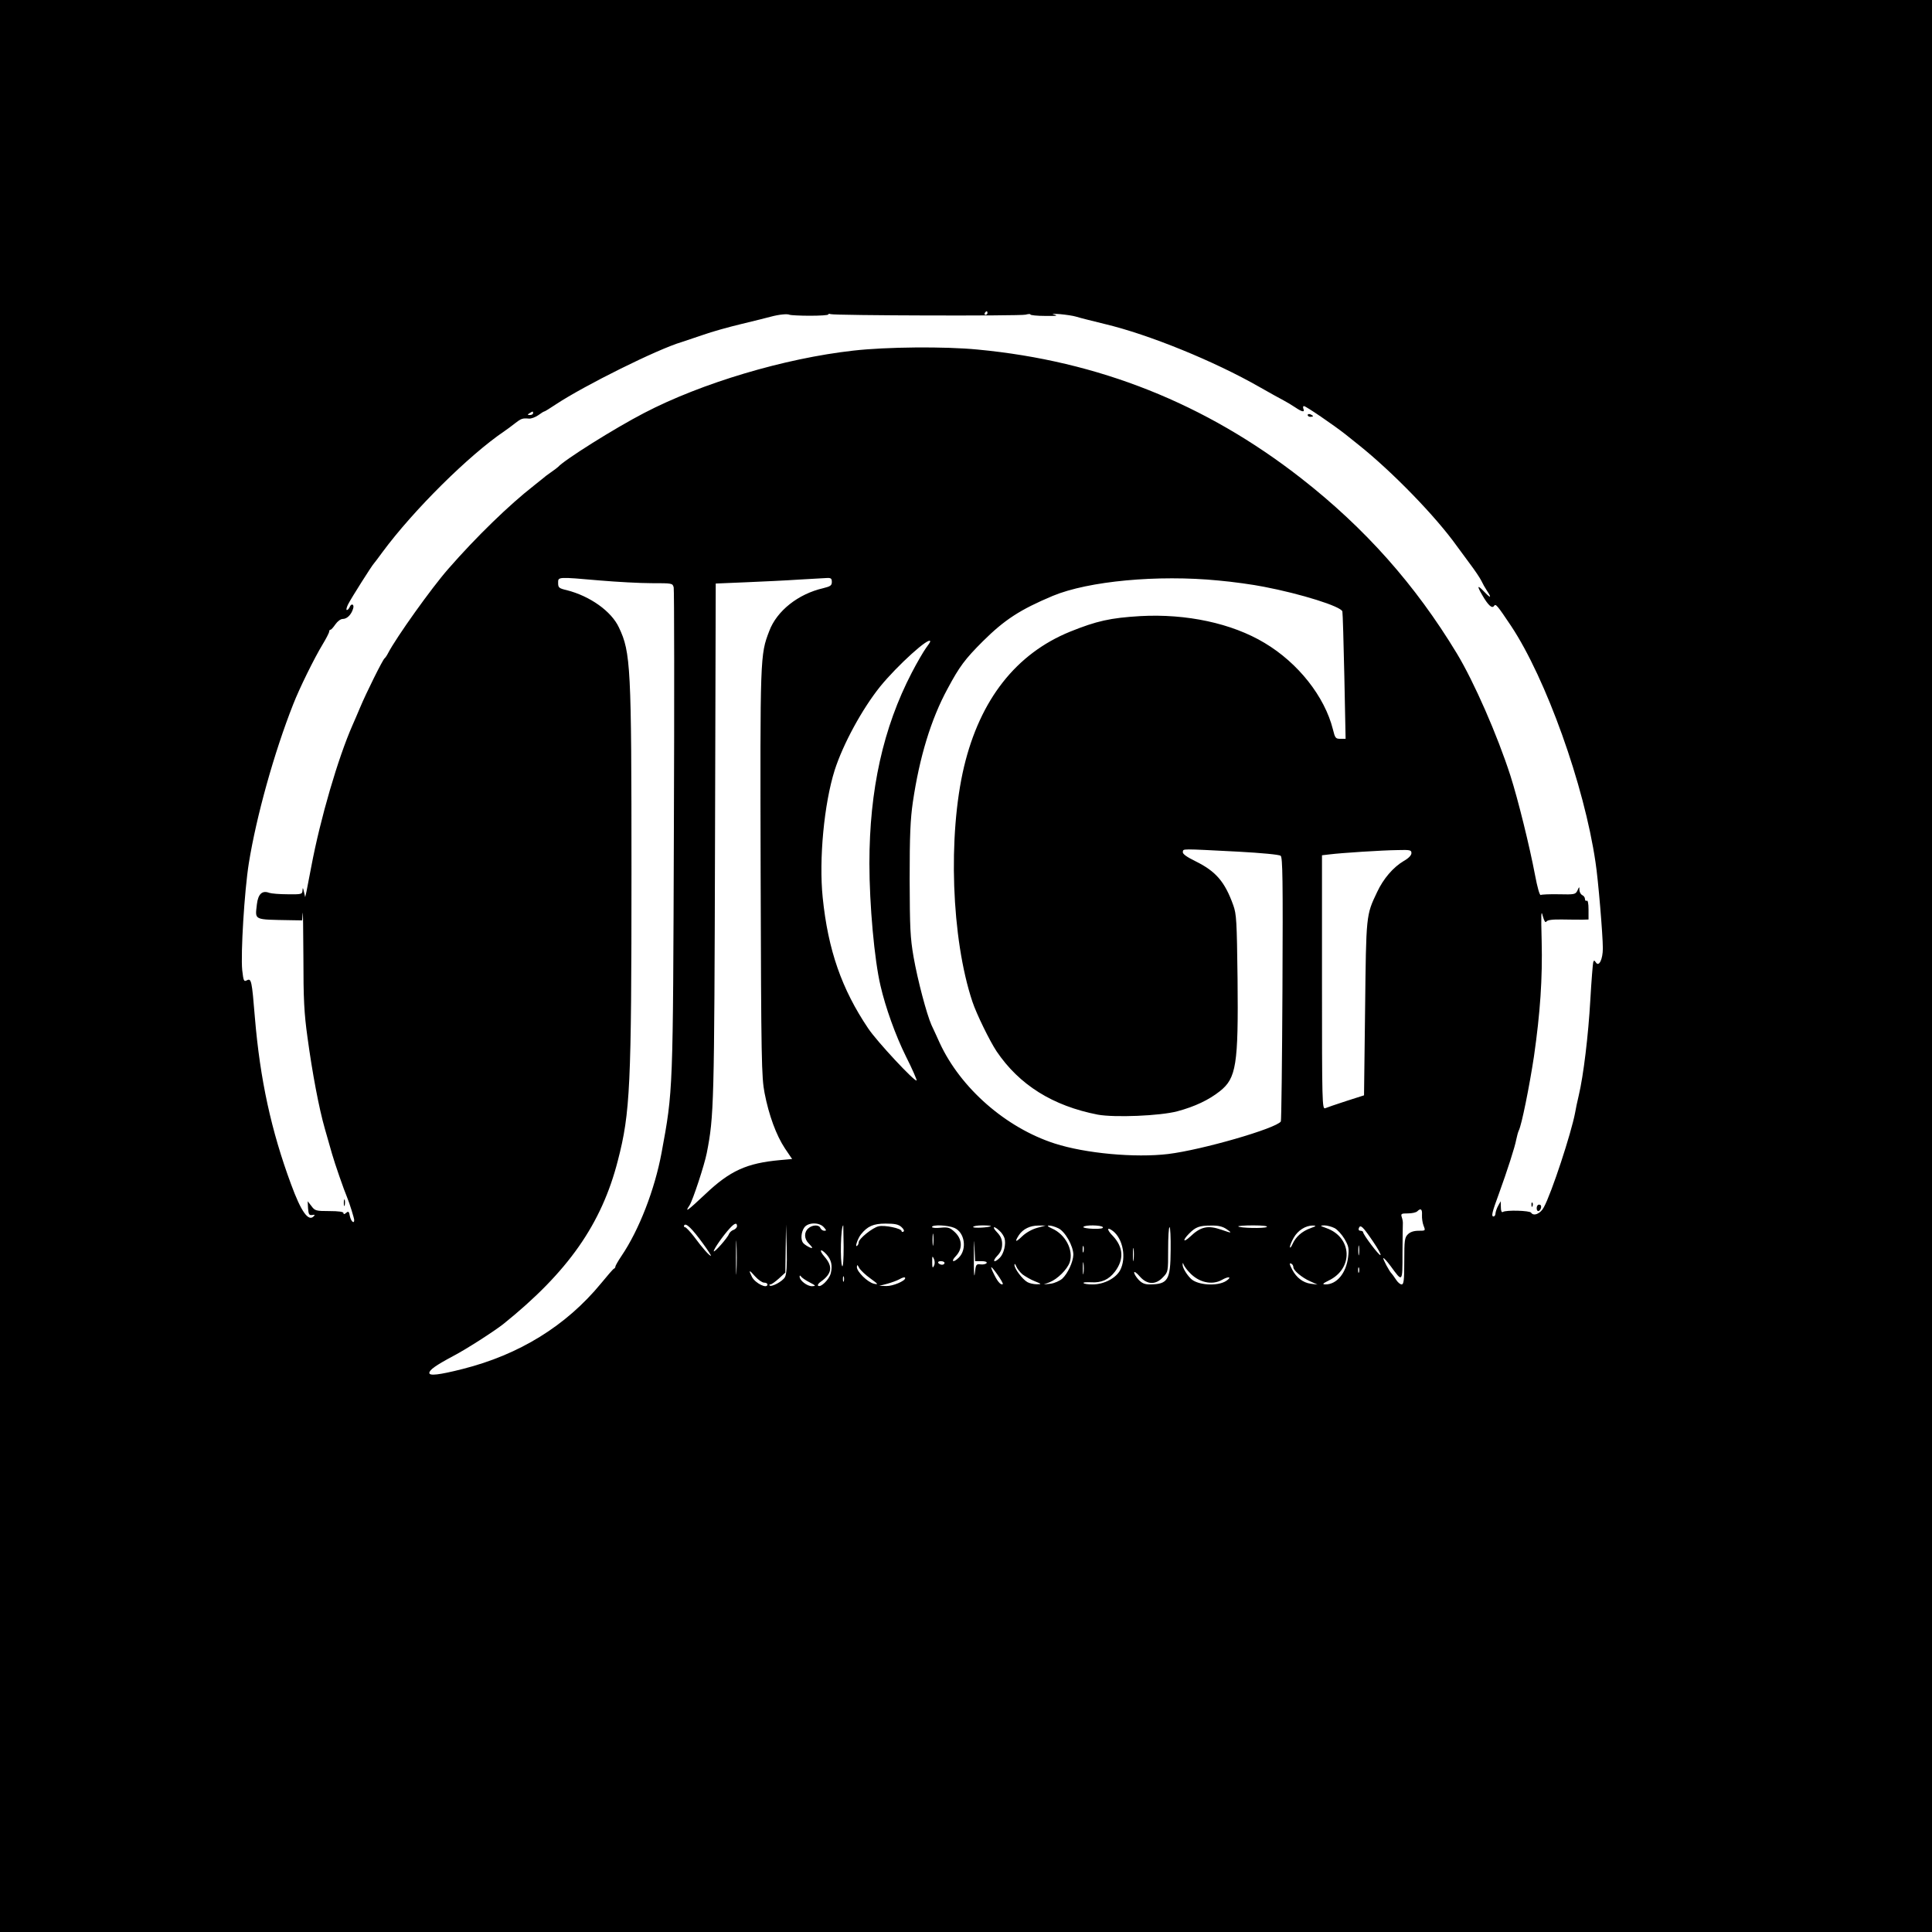
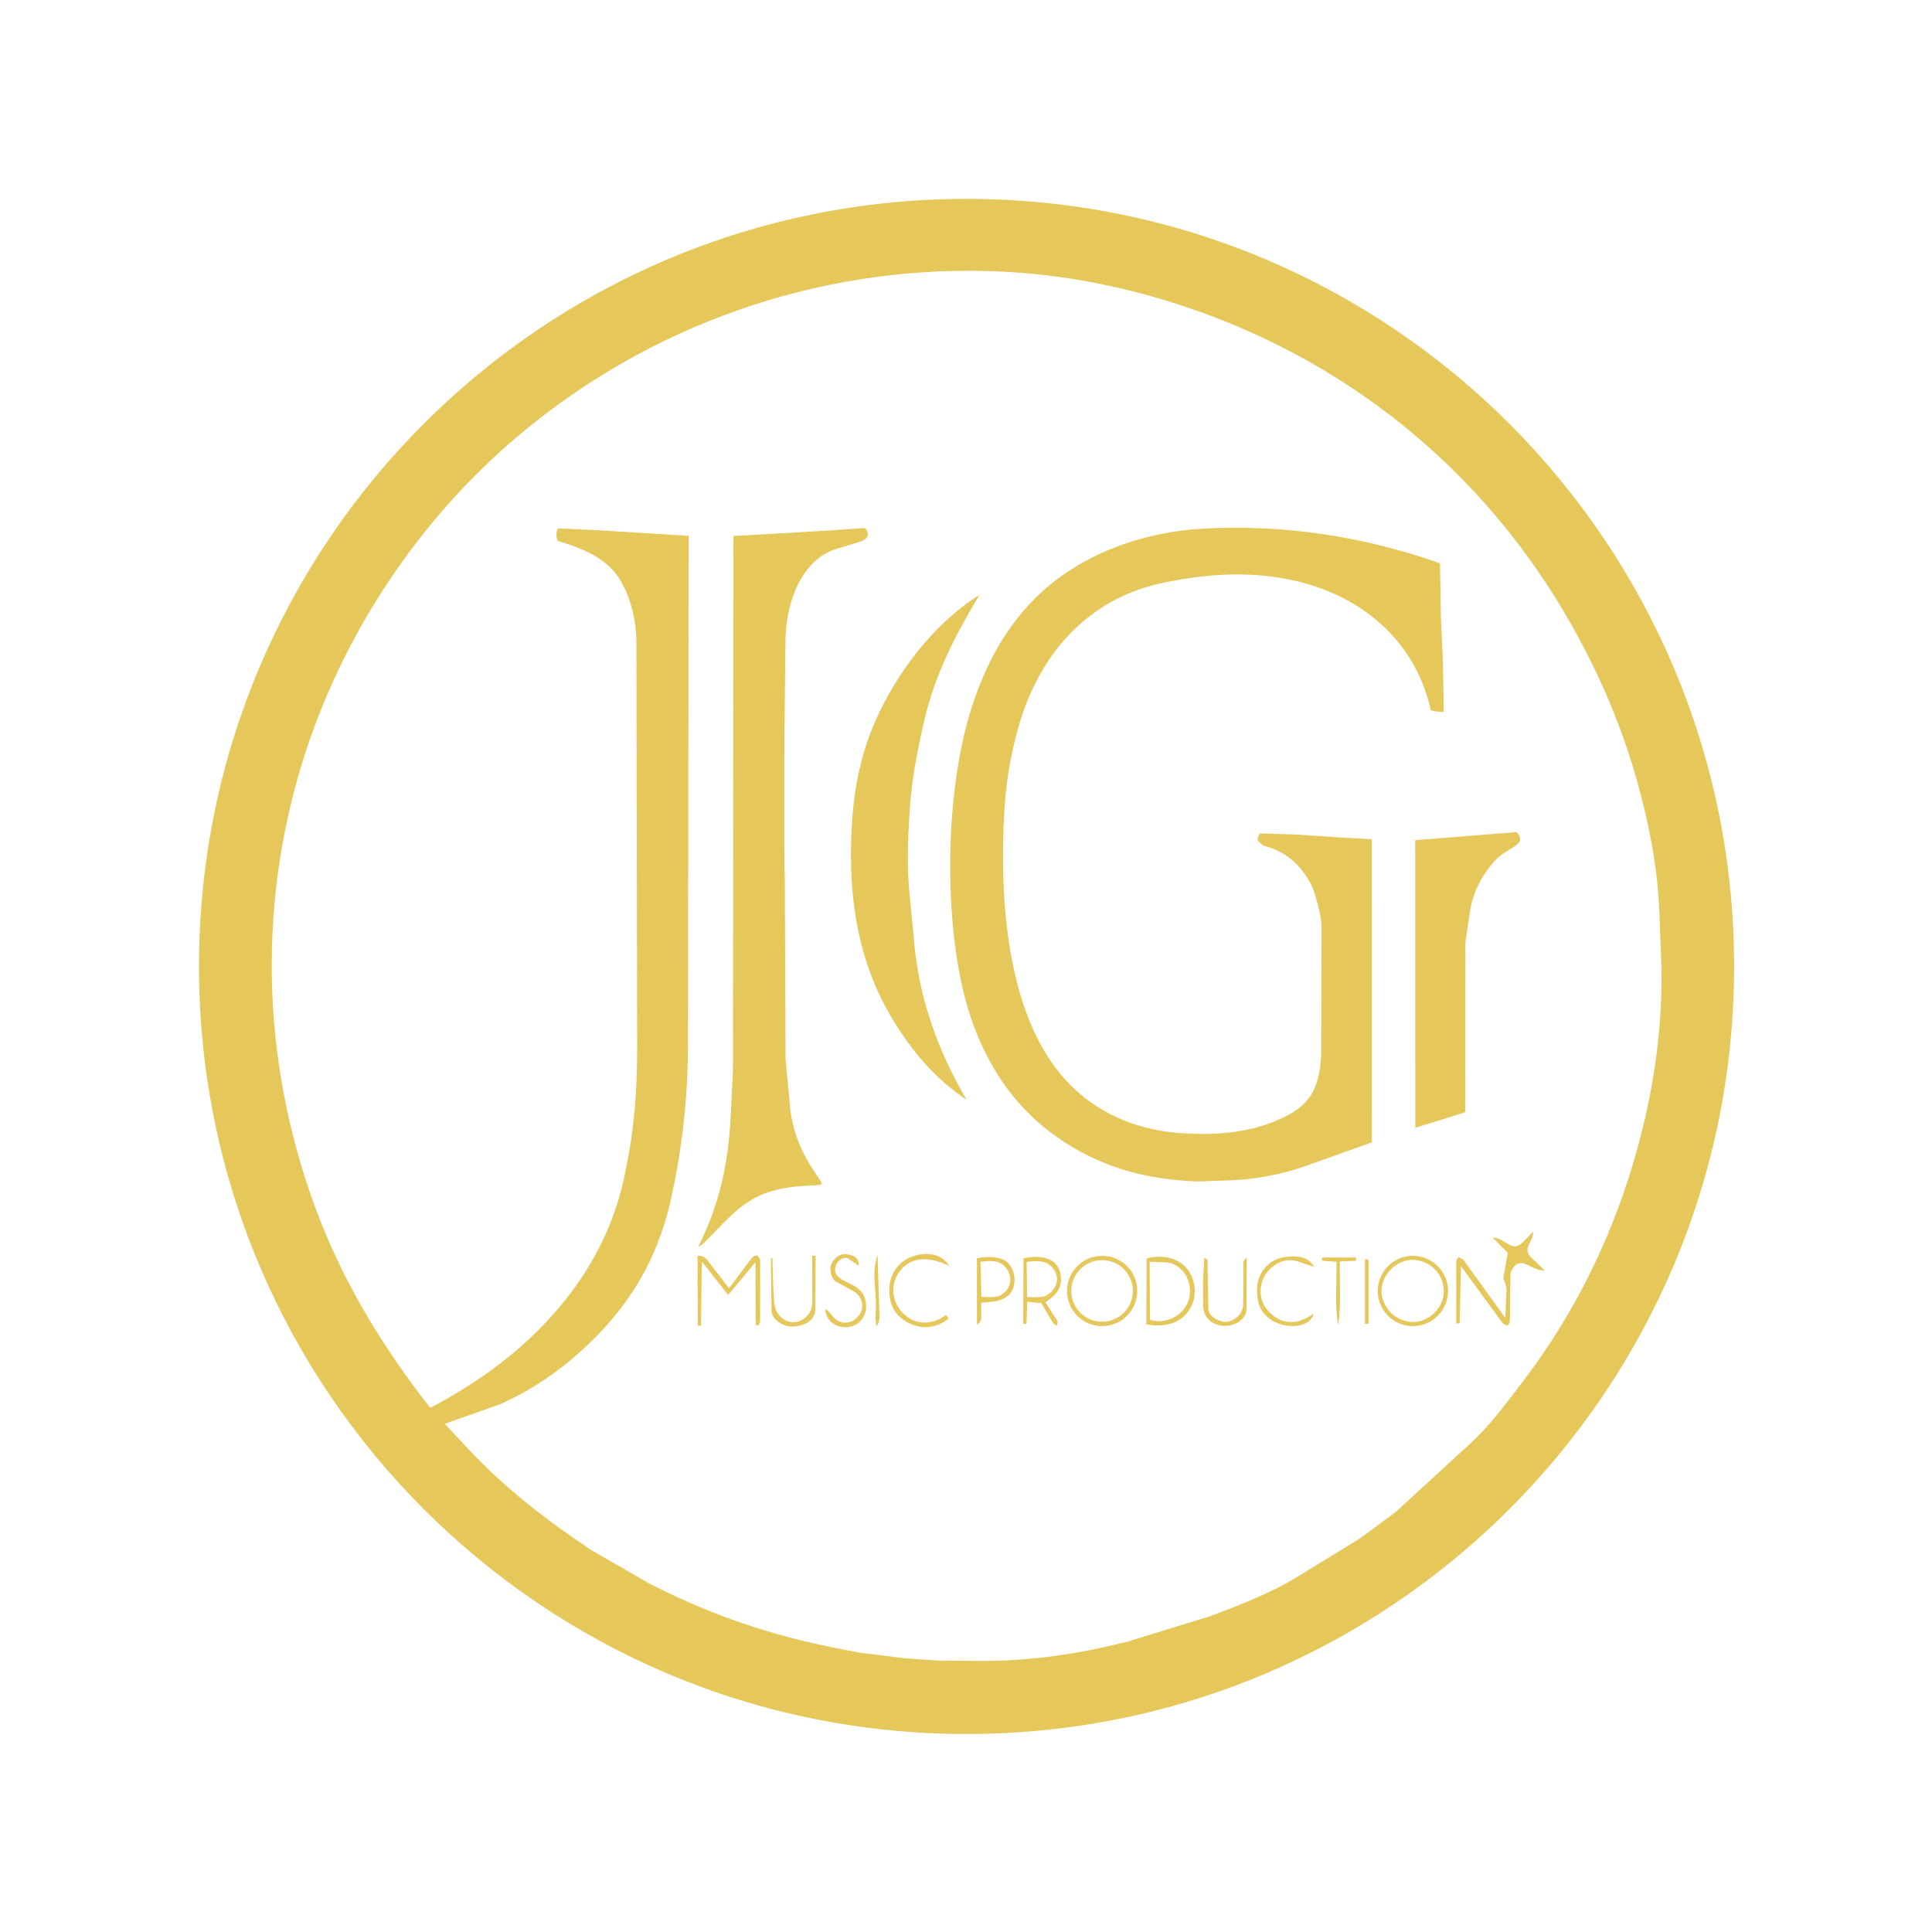
- <svg xmlns="http://www.w3.org/2000/svg" version="1.0" width="1080pt" height="1080pt" viewBox="0 0 1080 1080" preserveAspectRatio="xMidYMid meet">
-   <g transform="translate(0,1080) scale(0.1,-0.1)" fill="#000000" stroke="none">
-     <path d="M0 5400 l0 -5400 5400 0 5400 0 0 5400 0 5400 -5400 0 -5400 0 0 -5400z m5520 3650 c0 -5 -5 -10 -11 -10 -5 0 -7 5 -4 10 3 6 8 10 11 10 2 0 4 -4 4 -10z m-993 -15 c57 0 103 3 103 7 0 4 6 5 13 2 22 -8 1060 -11 1090 -3 15 4 27 5 27 1 0 -4 37 -8 83 -8 59 -1 74 1 52 7 -21 5 -11 6 30 3 33 -3 74 -9 90 -14 33 -10 84 -22 160 -41 248 -59 613 -208 865 -352 58 -33 119 -67 135 -75 17 -9 46 -26 65 -39 40 -27 55 -29 46 -8 -3 8 -2 15 3 15 11 0 166 -106 231 -157 30 -24 64 -51 75 -60 189 -151 431 -400 550 -567 11 -15 43 -58 70 -95 28 -37 57 -80 65 -96 8 -17 22 -42 32 -57 27 -40 22 -45 -12 -9 -42 44 -46 39 -14 -16 33 -57 55 -77 66 -60 9 14 18 3 95 -112 195 -294 409 -890 472 -1321 15 -95 41 -408 41 -481 0 -62 -22 -106 -39 -79 -9 13 -11 13 -15 0 -2 -8 -10 -103 -16 -210 -11 -195 -38 -422 -65 -535 -8 -33 -17 -76 -20 -95 -22 -116 -132 -451 -175 -529 -18 -35 -57 -52 -71 -30 -7 12 -140 16 -158 4 -7 -4 -11 6 -11 27 l-1 33 -14 -25 c-8 -14 -14 -33 -15 -42 0 -10 -5 -18 -11 -18 -14 0 -9 21 31 130 45 124 89 260 96 300 4 19 10 42 14 50 16 30 60 250 85 415 35 245 48 434 43 645 -4 152 -3 177 6 140 8 -29 15 -40 20 -32 6 9 32 13 89 12 45 -1 97 -1 115 -1 l32 1 0 56 c0 34 -4 53 -10 49 -5 -3 -10 1 -10 10 0 8 -7 18 -15 21 -8 4 -15 16 -16 28 0 21 -1 21 -11 -2 -11 -22 -16 -23 -104 -21 -50 1 -96 -1 -101 -4 -6 -4 -19 42 -32 111 -30 159 -95 423 -138 557 -73 226 -203 523 -299 682 -233 385 -513 700 -870 979 -535 418 -1132 656 -1809 720 -184 18 -512 15 -695 -6 -384 -43 -848 -181 -1170 -349 -166 -86 -447 -263 -480 -301 -3 -3 -21 -17 -40 -30 -19 -13 -40 -29 -46 -35 -6 -5 -29 -23 -50 -40 -136 -106 -321 -285 -478 -465 -94 -107 -290 -382 -336 -470 -7 -14 -16 -27 -20 -30 -10 -6 -104 -196 -137 -275 -14 -33 -33 -78 -43 -100 -80 -182 -179 -519 -230 -790 -12 -60 -24 -123 -27 -140 l-7 -30 -7 30 c-5 24 -7 25 -8 8 -1 -22 -5 -23 -83 -22 -46 0 -92 4 -103 8 -39 15 -62 -6 -69 -64 -10 -91 -22 -85 191 -89 l62 -1 3 40 c2 22 3 -88 4 -245 0 -236 4 -314 23 -450 27 -199 64 -395 97 -510 13 -47 31 -110 40 -140 15 -53 67 -203 85 -245 13 -31 39 -115 39 -125 0 -24 -18 -7 -24 21 -5 27 -8 30 -21 19 -10 -9 -15 -9 -15 -1 0 7 -27 11 -79 11 -75 0 -81 2 -100 28 l-21 27 2 -40 c3 -34 6 -39 23 -37 15 3 17 1 9 -7 -30 -32 -71 26 -127 179 -111 300 -173 585 -202 930 -17 209 -20 223 -45 210 -17 -9 -19 -3 -26 57 -9 92 12 441 37 598 42 261 141 617 248 888 35 90 118 258 164 334 20 33 37 66 37 72 0 6 3 11 8 11 4 0 16 14 27 30 12 17 29 30 41 30 24 0 48 24 58 58 8 25 -11 32 -20 7 -4 -8 -10 -15 -15 -15 -5 0 -2 14 7 32 17 34 135 220 144 228 3 3 25 32 49 65 174 235 483 541 681 675 12 8 38 27 58 43 36 28 43 30 79 27 13 -1 36 8 52 19 16 12 31 21 34 21 3 0 32 18 65 40 159 105 567 308 703 348 19 6 72 24 119 40 47 17 144 44 215 61 72 17 146 36 165 41 45 12 92 17 105 10 6 -2 56 -5 112 -5z m-1547 -545 c0 -5 -8 -10 -17 -10 -15 0 -16 2 -3 10 19 12 20 12 20 0z m375 -935 c94 -8 223 -15 287 -15 116 0 118 0 124 -24 3 -13 4 -622 1 -1353 -5 -1475 -4 -1456 -69 -1808 -38 -204 -125 -430 -224 -576 -19 -28 -34 -55 -34 -59 0 -5 -3 -10 -8 -12 -4 -1 -36 -38 -72 -82 -195 -237 -457 -399 -775 -479 -130 -33 -185 -39 -185 -22 0 17 35 42 134 95 73 38 228 138 279 178 362 291 550 559 641 915 69 266 76 414 76 1617 0 1144 -4 1223 -70 1362 -42 91 -162 176 -292 209 -43 10 -48 14 -48 40 0 35 -6 35 235 14z m1295 -8 c0 -20 -8 -25 -48 -35 -140 -32 -260 -127 -302 -240 -51 -133 -51 -137 -48 -1354 3 -1047 5 -1140 22 -1228 24 -124 65 -236 114 -310 l40 -59 -67 -6 c-187 -17 -280 -59 -419 -191 -100 -94 -117 -106 -87 -61 18 28 83 225 96 292 40 205 42 263 46 1746 l4 1437 167 7 c92 4 226 10 297 15 72 4 142 8 158 9 22 1 27 -3 27 -22z m2160 8 c80 -7 195 -23 255 -35 209 -40 431 -110 439 -138 2 -10 7 -173 11 -364 l7 -348 -29 0 c-27 0 -30 4 -42 53 -46 183 -194 371 -382 483 -183 110 -437 164 -694 150 -168 -10 -244 -27 -393 -87 -302 -123 -503 -379 -593 -755 -91 -384 -71 -961 47 -1314 23 -69 97 -220 135 -277 127 -188 314 -305 566 -354 94 -17 348 -7 445 19 97 26 175 63 237 112 92 73 104 147 99 630 -4 323 -6 360 -24 410 -47 131 -97 189 -210 245 -53 26 -74 42 -72 53 4 18 -18 18 313 1 125 -7 226 -16 234 -23 11 -9 13 -132 10 -744 -2 -404 -6 -737 -9 -741 -26 -39 -441 -159 -630 -182 -184 -22 -462 3 -635 59 -272 88 -525 309 -642 562 -16 36 -37 81 -46 100 -27 61 -77 250 -100 380 -19 110 -21 162 -22 435 0 247 4 335 18 432 37 250 101 462 194 633 67 125 97 165 197 265 122 121 208 177 391 254 200 83 587 119 925 86z m-1610 -341 c0 -3 -11 -20 -24 -37 -13 -18 -49 -79 -79 -137 -160 -308 -237 -655 -237 -1067 0 -229 28 -540 62 -683 28 -122 84 -278 142 -395 36 -71 62 -132 60 -135 -10 -9 -221 217 -270 290 -149 221 -225 439 -255 732 -22 215 8 526 67 713 47 146 153 341 254 467 96 118 280 285 280 252z m2690 -1183 c0 -12 -16 -29 -43 -44 -59 -35 -114 -99 -149 -174 -62 -130 -61 -126 -67 -652 l-6 -484 -100 -32 c-55 -18 -108 -36 -117 -40 -17 -7 -18 31 -18 703 l0 711 43 5 c63 8 292 23 380 24 70 2 77 0 77 -17z m59 -2023 c-1 -18 3 -45 9 -60 11 -28 11 -28 -28 -28 -27 0 -47 -7 -60 -20 -18 -18 -20 -33 -20 -150 0 -108 -3 -130 -15 -130 -8 0 -22 12 -32 28 -10 15 -20 29 -23 32 -12 10 -51 83 -47 87 3 2 21 -18 41 -45 67 -92 66 -93 66 74 1 82 1 156 2 164 1 8 -2 25 -6 36 -6 19 -3 21 34 21 23 0 46 5 53 12 19 19 28 12 26 -21z m-4019 -160 c27 -37 47 -68 44 -68 -9 0 -47 43 -95 108 -22 28 -44 52 -50 52 -6 0 -7 5 -4 11 10 14 44 -19 105 -103z m190 98 c0 -8 -9 -17 -19 -21 -11 -3 -22 -14 -26 -23 -7 -21 -85 -109 -85 -96 0 12 53 88 89 127 27 30 41 34 41 13z m485 -6 c15 -17 16 -20 3 -20 -9 0 -18 7 -22 15 -7 20 -45 19 -68 -2 -24 -21 -23 -58 2 -83 11 -11 20 -22 20 -25 0 -8 -44 16 -52 29 -13 19 -9 60 8 84 20 29 83 31 109 2z m434 1 c13 -12 18 -22 11 -26 -5 -3 -10 -2 -10 3 0 15 -95 35 -128 27 -34 -7 -112 -70 -112 -90 0 -8 -4 -16 -10 -20 -12 -7 6 44 23 65 36 45 69 60 137 60 52 0 72 -4 89 -19z m-651 -280 c-13 -24 -75 -57 -86 -47 -3 3 -1 6 5 6 6 0 27 15 47 33 l36 33 2 135 2 134 4 -135 c2 -96 -1 -142 -10 -159z m328 169 c0 -66 -3 -115 -8 -108 -13 21 -8 228 6 228 0 0 1 -54 2 -120z m619 106 c58 -25 72 -119 25 -166 -31 -31 -47 -23 -17 8 39 41 37 94 -5 134 -28 26 -37 29 -80 25 -26 -3 -48 -1 -48 4 0 14 87 11 125 -5z m204 10 c-9 -8 -99 -13 -99 -5 0 5 23 9 52 9 28 0 49 -2 47 -4z m258 -10 c-29 -8 -62 -27 -83 -47 -37 -36 -44 -33 -18 7 23 34 62 53 109 53 l40 0 -48 -13z m119 -2 c38 -18 84 -99 84 -148 -1 -40 -31 -105 -62 -134 -14 -12 -43 -25 -64 -28 l-39 -4 32 12 c45 18 99 72 113 112 22 68 -24 156 -100 189 -22 10 -28 16 -17 16 11 1 34 -6 53 -15z m249 6 c4 -7 -14 -10 -54 -9 -33 1 -58 6 -55 10 7 13 102 11 109 -1z m690 -10 c36 -24 31 -25 -25 -5 -78 27 -117 19 -177 -38 -40 -37 -44 -21 -5 18 36 36 56 44 122 44 39 1 64 -5 85 -19z m226 11 c-14 -9 -149 -6 -159 3 -3 3 35 6 84 6 54 0 84 -4 75 -9z m244 -7 c-47 -17 -82 -48 -100 -89 -7 -16 -14 -24 -14 -16 -1 7 9 31 21 52 23 41 67 69 108 68 20 0 18 -3 -15 -15z m135 1 c16 -8 41 -36 56 -61 23 -40 26 -52 20 -101 -11 -91 -64 -154 -128 -153 -18 1 -14 5 20 22 139 67 131 242 -14 293 -36 13 -37 14 -11 15 15 0 41 -7 57 -15z m216 -76 c26 -38 45 -72 41 -75 -6 -6 -97 114 -97 128 0 4 -7 8 -15 8 -9 0 -12 6 -9 15 9 22 23 8 80 -76z m-2089 61 c12 -10 24 -29 28 -41 10 -31 -3 -87 -26 -110 -31 -31 -45 -22 -15 10 20 21 28 39 28 66 0 27 -8 45 -28 66 -31 32 -20 40 13 9z m957 -108 c-1 -169 -15 -191 -117 -192 -28 0 -44 7 -62 26 -14 15 -25 33 -25 41 0 7 14 -2 31 -22 41 -47 89 -49 130 -5 29 30 29 31 29 155 0 69 3 125 8 125 4 0 7 -57 6 -128z m-322 106 c56 -44 75 -150 40 -218 -24 -45 -90 -80 -154 -80 -26 0 -49 3 -51 8 -3 4 16 5 43 4 57 -4 99 15 133 60 51 68 47 136 -12 199 -36 36 -34 54 1 27z m-2105 -225 c-1 -43 -3 -8 -3 77 0 85 2 120 3 78 2 -43 2 -113 0 -155z m1100 150 c-2 -16 -4 -3 -4 27 0 30 2 43 4 28 2 -16 2 -40 0 -55z m269 -93 c22 0 33 -4 29 -11 -4 -5 -19 -9 -33 -7 -26 3 -27 0 -33 -52 -3 -30 -6 12 -5 95 0 83 2 111 3 63 l4 -88 35 0z m2111 38 c-2 -13 -4 -3 -4 22 0 25 2 35 4 23 2 -13 2 -33 0 -45z m-1540 15 c-3 -10 -5 -4 -5 12 0 17 2 24 5 18 2 -7 2 -21 0 -30z m280 -45 c-2 -18 -4 -6 -4 27 0 33 2 48 4 33 2 -15 2 -42 0 -60z m-1717 30 c27 -30 35 -63 24 -106 -9 -35 -57 -82 -71 -69 -4 4 3 14 15 22 63 45 69 85 21 140 -33 38 -23 50 11 13z m600 -66 c-7 -13 -9 -8 -9 23 0 35 1 37 10 17 6 -15 5 -30 -1 -40z m837 -39 c-2 -16 -4 -3 -4 27 0 30 2 43 4 28 2 -16 2 -40 0 -55z m-777 57 c0 -5 -6 -10 -14 -10 -8 0 -18 5 -21 10 -3 6 3 10 14 10 12 0 21 -4 21 -10z m436 -64 c15 -11 45 -29 68 -38 40 -16 40 -17 11 -17 -16 0 -40 5 -52 12 -28 16 -73 76 -72 96 0 10 4 6 10 -8 5 -13 21 -33 35 -45z m933 11 c51 -56 126 -73 181 -42 38 22 59 18 25 -5 -48 -32 -162 -25 -199 13 -24 24 -46 62 -45 77 0 13 1 13 6 0 3 -8 17 -28 32 -43z m581 29 c0 -18 49 -59 95 -79 l40 -18 -39 5 c-42 6 -79 34 -102 78 -17 32 -18 41 -4 33 6 -3 10 -12 10 -19z m-2364 -63 c44 -32 46 -35 19 -29 -35 8 -95 67 -95 93 1 15 3 14 13 -5 7 -12 35 -39 63 -59z m740 -31 c-9 -8 -27 10 -46 48 -30 59 -24 61 15 6 19 -27 33 -51 31 -54z m1991 66 c-3 -7 -5 -2 -5 12 0 14 2 19 5 13 2 -7 2 -19 0 -25z m-3326 -58 c10 0 19 -4 19 -10 0 -27 -67 6 -86 41 -21 42 -17 43 17 4 17 -19 40 -35 50 -35z m254 2 c36 -19 38 -21 14 -22 -27 0 -69 32 -69 53 0 8 2 9 8 1 4 -6 25 -21 47 -32z m192 6 c-3 -7 -5 -2 -5 12 0 14 2 19 5 13 2 -7 2 -19 0 -25z m343 17 c0 -16 -70 -45 -105 -44 l-40 1 46 12 c25 7 54 18 65 24 21 12 34 15 34 7z" />
-     <path d="M7310 8480 c0 -6 7 -10 15 -10 8 0 15 2 15 4 0 2 -7 6 -15 10 -8 3 -15 1 -15 -4z" />
-     <path d="M1922 4075 c0 -16 2 -22 5 -12 2 9 2 23 0 30 -3 6 -5 -1 -5 -18z" />
-     <path d="M8561 4064 c0 -11 3 -14 6 -6 3 7 2 16 -1 19 -3 4 -6 -2 -5 -13z" />
-     <path d="M8596 4063 c-9 -9 -7 -33 3 -33 12 0 22 28 12 34 -5 3 -11 3 -15 -1z" />
-   </g>
+ <svg xmlns="http://www.w3.org/2000/svg" id="Capa_1" version="1.1" viewBox="0 0 1080 1080">
+   <defs>
+     <style>
+       .st0 {
+         fill: #e6c75a;
+       }
+     </style>
+   </defs>
+   <path class="st0" d="M969.38,540.25c0,236.97-192.1,429.07-429.07,429.07S111.24,777.22,111.24,540.25,303.34,111.17,540.31,111.17s429.07,192.1,429.07,429.07ZM363.22,885.35c39.86,20.21,74.23,30.81,117.7,38.55l25.07,3.11,19.04,1.29,22.03.16c28.75.21,56.34-3.88,84.14-11.04l45.19-13.93c17.26-6.52,33.82-12.8,49.61-22.5l34.11-20.95,20.11-14.84,41.66-38.25c11.37-10.44,19.96-22.36,29.46-34.77,29.97-39.15,51.36-83.76,64.33-131.5,9.38-34.54,14.24-69.58,12.89-105.18l-.96-25.4c-.93-24.53-5.46-48.1-11.97-71.69-8.7-31.53-21.05-60.55-37.02-88.88-49.26-87.39-127.92-150.6-223.72-180.56-33.81-10.57-68.12-16.59-103.68-17.48-95.08-2.37-187.63,30.26-260.48,91.26-56.54,47.33-99.48,111.99-121.42,182.43-26.3,84.43-22.56,174.72,9.66,256.98,14.88,38,36.26,72.58,61.54,104.85,26.53-14.01,49.83-30.83,68.86-52.47,20.88-23.48,34.98-50.62,40.6-81.5,4.65-22.4,6.24-44,6.2-67.16l-.41-226.54c-.02-12.13-2.97-24.47-8.68-34.44-7.3-12.76-21.35-18.37-34.83-22.36-1.66-.99-1.44-5.92-.32-7.21l22.99,1.12,50.06,3.07-.4,284.89c-.04,29.33-3.23,57.28-9.43,85.58-6.05,27.58-18.07,51.32-37.16,72.14-16.42,17.91-35.75,32.67-58.07,42.69l-31.3,11.12,13.82,14.75c20.25,21.61,43.47,39.34,68.03,55.79l32.76,18.89Z" />
+   <path class="st0" d="M738.56,588.15l.19-69.03c.02-7.33-2.44-14.62-4.33-21.39-5.33-12.48-14.76-21.89-28.19-24.95l-2.94-2.68c-.7-.64.27-3.53,1.11-4.23l20.79.67,22.83,1.52,18.84,1.07.04,169.46-37.08,13.19c-13.66,4.86-28.12,7.55-42.74,8.06l-17.86.62c-16.57-.62-32.41-3.15-47.95-8.86-24.89-9.15-46.51-25.45-61.32-47.44-12.72-18.88-19.94-39.74-23.97-62.1-8.18-45.34-6.38-108.01,8.75-151.28,7.51-21.48,18.14-40.73,34.37-56.78,24.32-24.05,59.33-36.64,93.59-38.49,45.16-2.44,89.6,4.3,132.28,19.37l.52,30.7,1.07,22.82.55,29.57c-2.74,0-4.99-.24-7.29-.94-9.23-41.81-43.15-67.55-84.76-74.11-21.95-3.46-43.41-1.67-65.16,2.93-42.61,9.02-69.75,40.78-81.01,82.06-4.07,14.9-6.54,29.81-7.45,45.37-2.92,49.97,1.14,119.13,38.44,154.74,16.78,16.02,37.95,23.99,60.88,25.47,17.05,1.1,33.77.19,49.83-5.91,8.95-3.4,18.31-8.03,23.14-16.9,3.27-6.01,4.82-14.87,4.84-22.52Z" />
+   <path class="st0" d="M441.6,618.44c2.3,24.59,16.36,39.15,17.7,42.98.96,2.73-20.14-1.1-37.57,8.36-6.52,3.54-12.08,8.53-17.17,13.74l-7.93,8.11c-1.91,1.95-3.53,4.03-6.36,5.39,11.88-23.24,16.91-47.02,18.17-72.58l1.29-26.1.26-298.73,20.45-1.12,36.59-2.18,16.03-1.15c1.26-.09,2.36,3.01,2,4.34s-2.34,2.72-4.09,3.25l-13.2,4.01c-20.18,6.14-28.48,30.72-28.69,51.19l-.58,54.76-.04,39.29.04,30.87.22,8.27.42,100.8,2.47,26.49Z" />
+   <path class="st0" d="M510.63,522.09c2.31,33.34,12.5,63.19,29.65,92.64-17.79-11.8-30.87-27.63-41.61-45.42-16.7-27.65-23.03-59.05-22.98-91.28.04-26.08,3-50.87,13.61-74.92,11.79-26.72,32.44-54.44,58.21-70.53-13.54,22.53-24.75,44.37-30.61,69.3-4.07,17.33-7.29,33.85-8.41,51.58-.98,15.49-1.6,30.84-.07,46.26l2.22,22.38Z" />
+   <path class="st0" d="M819.18,526.62l-.14,95.16-27.89,8.67-.04-160.79,15.53-1.23,41.05-3.28c7.05,7.46-5.14,7.94-12.71,16.7-6.93,8.01-11.69,17.3-13.25,27.73l-2.54,17.03Z" />
+   <path class="st0" d="M814.04,739.95v-34.5c0-.82,1.02-2.87,1.54-2.6l2.36,1.22,23.53,32.65.69-15.73c.07-1.59-1.25-4.95-1.79-6.45l2.47-14.23-8.41-8.44c7.27.13,10.69,8.81,16.87,2.52l5.79-5.89c0,6.31-6.77,9.22-.64,14.98l7.02,6.61c-6.26.56-10.63-5.62-15.19-3.59-1.58.7-3.93,3.75-3.95,5.83l-.29,26.27c0,.73-1.12,2.65-1.62,2.39l-2.26-1.12-23.48-32.07-.69,31.81-1.94.34Z" />
+   <path class="st0" d="M424.91,738.96l-.79,1.68c-.16.33-1.36.35-1.41-.01l-.33-2.54-.07-32.53-15.26,18.36-14.74-18.75-.45,35.88-1.8-.03-.11-39.01c2.55-.35,4.46,1.09,5.93,3l11.64,15.14,12.91-17.18c.44-.59,2.72-1.56,3.06-1.07l1.42,2.09v34.97Z" />
+   <path class="st0" d="M635.74,721.66c0,10.85-8.79,19.64-19.64,19.64s-19.64-8.79-19.64-19.64,8.79-19.64,19.64-19.64,19.64,8.79,19.64,19.64ZM633.28,721.64c0-9.51-7.71-17.22-17.22-17.22s-17.22,7.71-17.22,17.22,7.71,17.22,17.22,17.22,17.22-7.71,17.22-17.22Z" />
+   <path class="st0" d="M809.47,721.66c0,10.85-8.8,19.65-19.65,19.65s-19.65-8.8-19.65-19.65,8.8-19.65,19.65-19.65,19.65,8.8,19.65,19.65ZM772.78,725.52c2.56,9.67,12.01,14.89,20.34,13.14,8.24-1.74,14.55-9.58,13.94-18.1-.6-8.31-7.07-15.62-16.55-16.25-10.58-.71-20.62,10.33-17.73,21.22Z" />
+   <path class="st0" d="M658.13,738.41c-5.46,2.91-12.04,2.92-17.33,1.89l.18-36.86c6.74-1.82,15.58-1.23,21.27,4.38,8.77,8.66,7.25,24.53-4.12,30.59ZM653.08,705.72l-10.44-.37.23,32.4c8.35,2.78,18.41-2,21.34-10.27,3.1-8.75-1.23-19.55-11.13-21.77Z" />
+   <path class="st0" d="M588.52,739.37l-6.44-10.93-7.81-.72-.48,12.31h-1.81s.16-36.65.16-36.65c5.43-1.08,10.85-1.3,15.38,1.12s6.17,7.99,5.45,12.75c-.65,4.34-3.9,7.61-8.56,10.73l6.74,10.52c.21.32-.21,2.85-.5,2.6s-1.87-1.28-2.14-1.73ZM585.07,724.14c4.07-2.46,5.96-6.23,5.82-9.56-.14-3.03-2.53-7.07-5.97-8.62-3.06-1.38-7.78-1.01-10.99-.54l.18,19.58c3.31.09,8.63.56,10.97-.85Z" />
+   <path class="st0" d="M508.65,737.11c5.63,3.4,13.22,2.67,18.48-.92l1.47-1.01c.41-.28,1.22,1.25,1.6,2.03-5.7,4.29-12.15,5.95-19.25,3.57-5.34-1.66-11.23-6.18-12.92-12.64-2.45-9.37,0-18.82,7.93-23.78,7.2-4.5,19.47-5.53,24.62,3.22-10.73-4.95-21.17-5.79-27.88,3.43-5.87,8.05-4.01,20.08,5.94,26.09Z" />
+   <path class="st0" d="M483.5,725.95c2.28,7.24-1.43,14.21-8.21,15.71-6.15,1.36-13.44-2.19-14.02-9.66,3.4.26,4.33,7.98,12.23,7.33,3.67-.3,7.07-3.41,8.22-7.13s-.86-8.33-4.53-10.34l-9.9-5.45c-2.52-1.38-3.64-6.78-2.77-9.22,1.09-3.09,4.15-5.95,7.09-6.05,3.76-.13,8.85,1.09,8.47,6.39l-6.44-4.31c-3.36-.56-6.36,2.43-6.74,5.4-1.17,9.23,13.29,6.75,16.62,17.31Z" />
+   <path class="st0" d="M561.17,725.84c-3.73,1.86-7.53,1.98-12.69,2.34l.07,8.55c.01,1.28-.46,2.57-2.45,3.72v-37.12c5.01-.83,9.66-1.05,14,.5s6.53,6.09,6.92,9.75c.51,4.72-.68,9.69-5.85,12.26ZM559.12,724.16c4.4-2.51,5.8-5.93,5.61-9.54-.16-3.18-2.21-7.01-5.82-8.69-2.94-1.37-6.78-1.01-10.77-.59l.41,19.59c3.93.21,8.25.54,10.56-.77Z" />
+   <path class="st0" d="M696.96,702.97l-.17,28.71c-.04,5.82-6.04,9.01-10.64,9.43-7.3.66-13.5-3.77-13.55-11.12l-.1-14.05.74-12.95,1.76,1.31.48,27.4c.08,4.69,7.39,7.81,10.83,7.15,4.32-.83,8.67-4.67,8.68-10.02l.05-23.47c0-.49,1.66-2.31,1.95-2.38Z" />
+   <path class="st0" d="M708.26,732c7.06,8.62,16.76,9.26,26,2.31-1.6,8.51-17.95,9.56-26.43,1.27-4.22-4.12-5.34-9.29-5.1-15.75.3-8.04,6.2-15.38,14.23-16.9,6.49-1.23,14.1-1.18,17.62,5.21-5.42-1.55-10.32-4.2-15.04-3.64-6.12.73-11.21,5.63-13.1,9.67-2.93,6.28-2.17,12.96,1.83,17.83Z" />
+   <path class="st0" d="M431.27,732.46l-.34-28.95.83-.56.56,17.84.47,7.25c.39,6.1,5.02,11.05,10.7,11.09s10.57-4.98,10.56-11.04l-.03-26.1h1.92s-.17,29.94-.17,29.94c-.04,7.25-8.49,10.32-14.93,9.44-3.77-.51-9.52-3.94-9.57-8.91Z" />
+   <path class="st0" d="M748.99,705.17c-.26,12.87.86,23.57-.98,35.76-1.93-12.19-.76-22.91-.86-35.55l-8.15-.68v-1.76s19.01.01,19.01.01v1.82s-9.02.4-9.02.4Z" />
+   <path class="st0" d="M491.6,733.56c.12,3.13.25,5.47-1.67,7.89-.84-4.67-.32-8.3-.31-12.63.02-8.94-2.37-17.9.94-27.34l.76,24.47.28,7.6Z" />
+   <rect class="st0" x="763" y="704" width="2" height="36" />
</svg>
